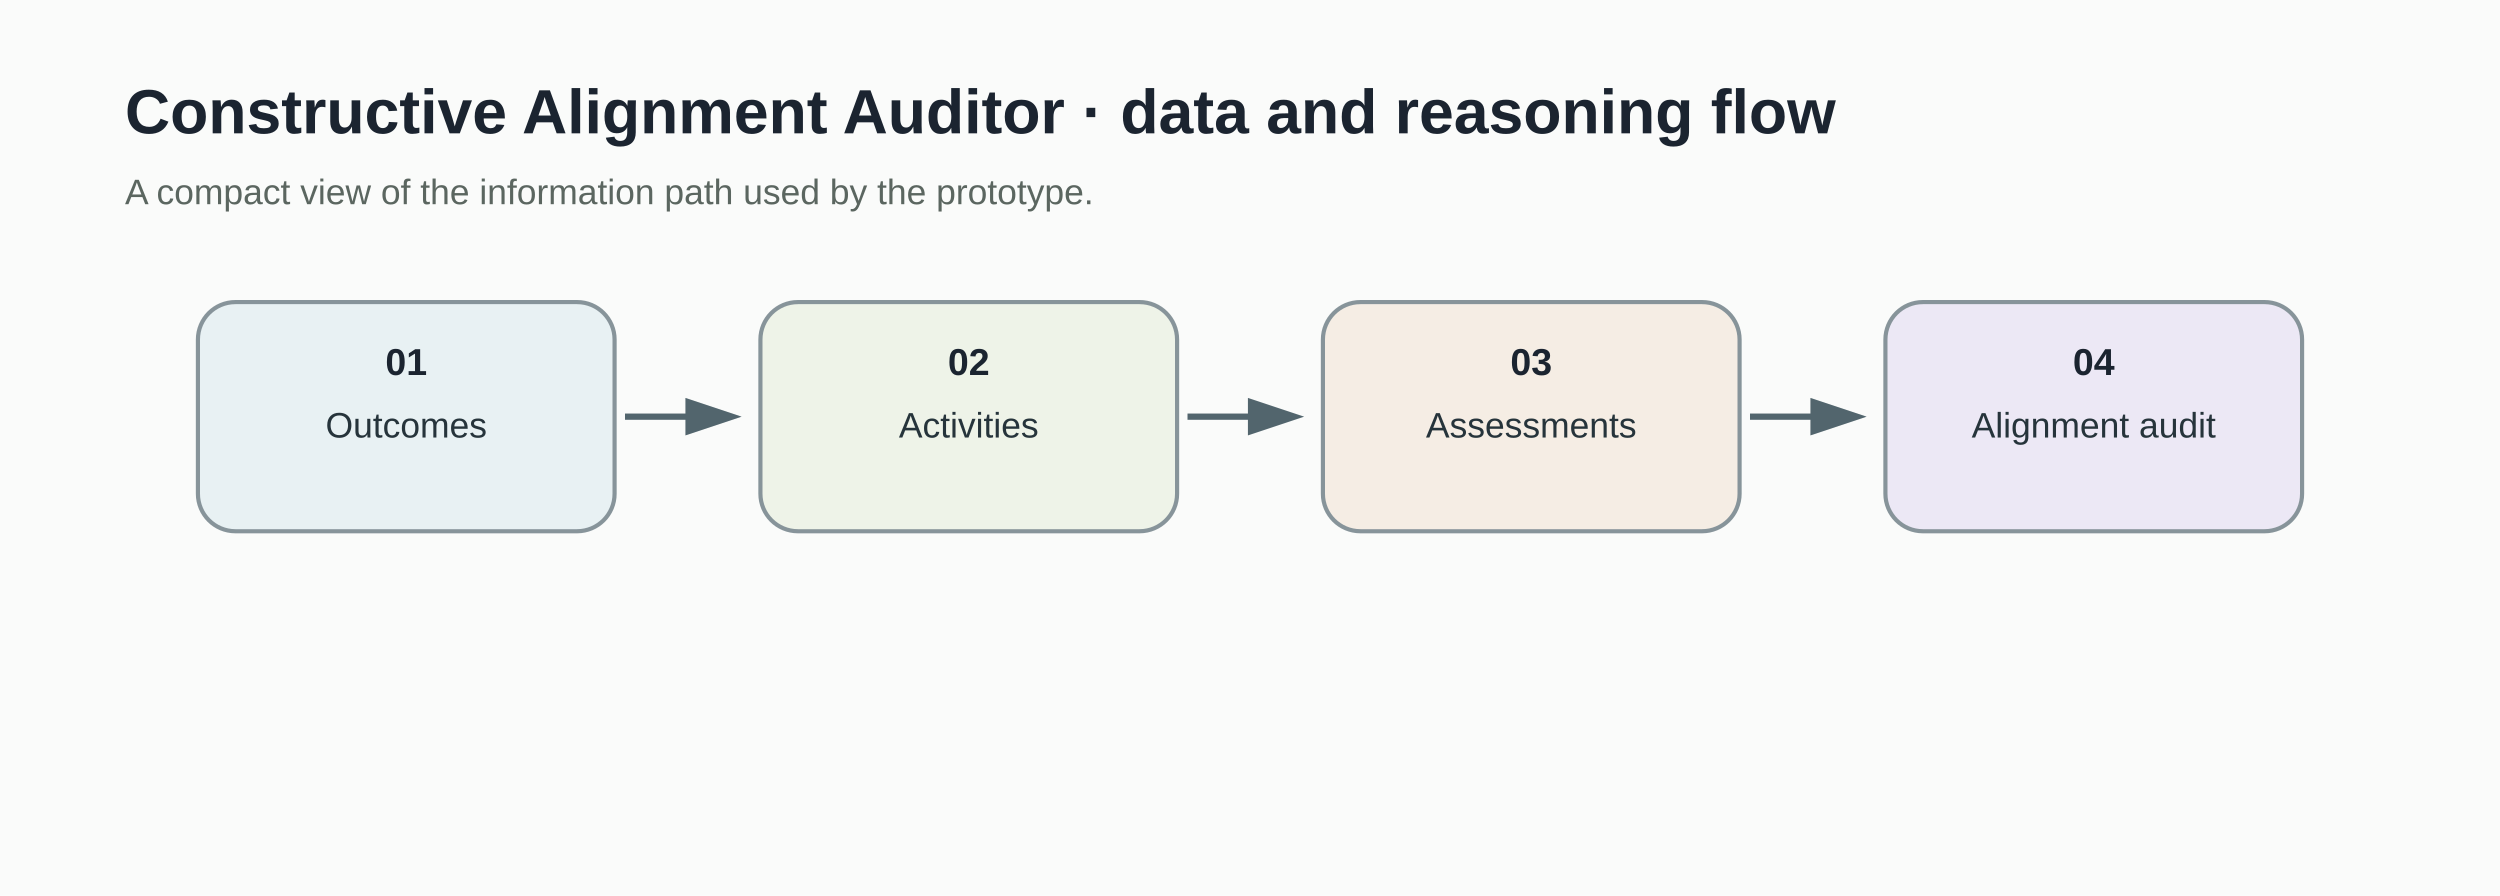
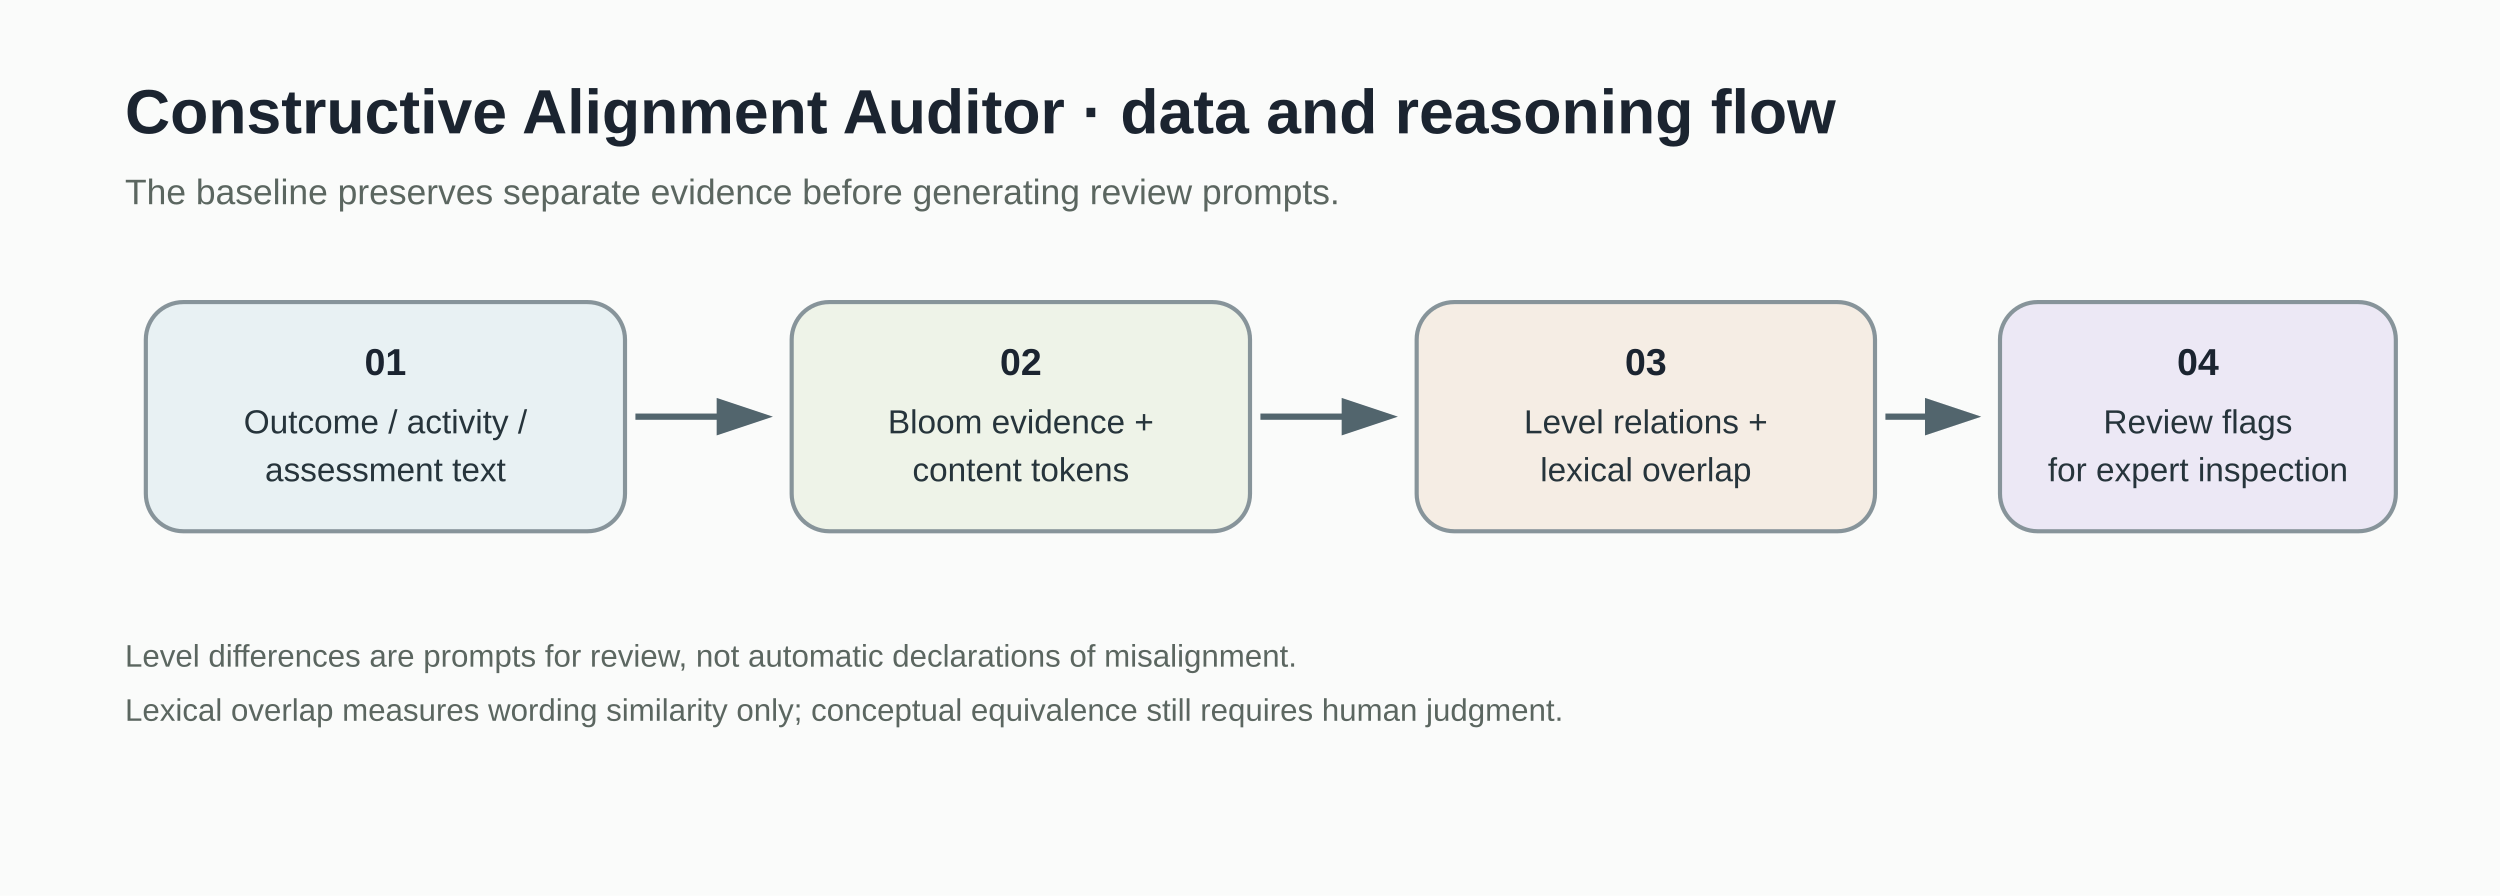
- <svg xmlns="http://www.w3.org/2000/svg" width="1200" height="430" viewBox="0 0 1200 430">
+ <svg xmlns="http://www.w3.org/2000/svg" width="1200" height="430" viewBox="0 0 1200 430" role="img" aria-labelledby="title desc">
  <defs>
    <marker id="arrow" markerWidth="10" markerHeight="10" refX="7" refY="3" orient="auto">
      <path d="M0,0 L0,6 L9,3 z" fill="#52656D" />
    </marker>
  </defs>
  <rect width="100%" height="100%" fill="#FAFBFA" />
  <text x="60" y="64" font-family="Arial, sans-serif" font-size="30" font-weight="700" fill="#1B2430">Constructive Alignment Auditor · data and reasoning flow</text>
-   <text x="60" y="98" font-family="Arial, sans-serif" font-size="17" fill="#5B6660">A compact view of the information path used by the prototype.</text>
-   <rect x="95" y="145" width="200" height="110" rx="18" fill="#E8F1F3" stroke="#87949A" stroke-width="2" />
-   <text x="195" y="180" text-anchor="middle" font-family="Arial, sans-serif" font-size="18" font-weight="700" fill="#1B2430">01</text>
-   <text x="195" y="210" text-anchor="middle" font-family="Arial, sans-serif" font-size="17" fill="#26343B">Outcomes</text>
-   <line x1="300" y1="200" x2="350" y2="200" stroke="#52656D" stroke-width="3" marker-end="url(#arrow)" />
-   <rect x="365" y="145" width="200" height="110" rx="18" fill="#EEF3E8" stroke="#87949A" stroke-width="2" />
-   <text x="465" y="180" text-anchor="middle" font-family="Arial, sans-serif" font-size="18" font-weight="700" fill="#1B2430">02</text>
-   <text x="465" y="210" text-anchor="middle" font-family="Arial, sans-serif" font-size="17" fill="#26343B">Activities</text>
-   <line x1="570" y1="200" x2="620" y2="200" stroke="#52656D" stroke-width="3" marker-end="url(#arrow)" />
-   <rect x="635" y="145" width="200" height="110" rx="18" fill="#F5EDE4" stroke="#87949A" stroke-width="2" />
-   <text x="735" y="180" text-anchor="middle" font-family="Arial, sans-serif" font-size="18" font-weight="700" fill="#1B2430">03</text>
-   <text x="735" y="210" text-anchor="middle" font-family="Arial, sans-serif" font-size="17" fill="#26343B">Assessments</text>
-   <line x1="840" y1="200" x2="890" y2="200" stroke="#52656D" stroke-width="3" marker-end="url(#arrow)" />
-   <rect x="905" y="145" width="200" height="110" rx="18" fill="#ECE8F5" stroke="#87949A" stroke-width="2" />
-   <text x="1005" y="180" text-anchor="middle" font-family="Arial, sans-serif" font-size="18" font-weight="700" fill="#1B2430">04</text>
-   <text x="1005" y="210" text-anchor="middle" font-family="Arial, sans-serif" font-size="17" fill="#26343B">Alignment audit</text>
+   <text x="60" y="98" font-family="Arial, sans-serif" font-size="17" fill="#5B6660">The baseline preserves separate evidence before generating review prompts.</text>
+   <rect x="70" y="145" width="230" height="110" rx="18" fill="#E8F1F3" stroke="#87949A" stroke-width="2" />
+   <text x="185" y="180" text-anchor="middle" font-family="Arial" font-size="18" font-weight="700" fill="#1B2430">01</text>
+   <text x="185" y="208" text-anchor="middle" font-family="Arial" font-size="16" fill="#26343B">Outcome / activity /</text>
+   <text x="185" y="231" text-anchor="middle" font-family="Arial" font-size="16" fill="#26343B">assessment text</text>
+   <line x1="305" y1="200" x2="365" y2="200" stroke="#52656D" stroke-width="3" marker-end="url(#arrow)" />
+   <rect x="380" y="145" width="220" height="110" rx="18" fill="#EEF3E8" stroke="#87949A" stroke-width="2" />
+   <text x="490" y="180" text-anchor="middle" font-family="Arial" font-size="18" font-weight="700" fill="#1B2430">02</text>
+   <text x="490" y="208" text-anchor="middle" font-family="Arial" font-size="16" fill="#26343B">Bloom evidence +</text>
+   <text x="490" y="231" text-anchor="middle" font-family="Arial" font-size="16" fill="#26343B">content tokens</text>
+   <line x1="605" y1="200" x2="665" y2="200" stroke="#52656D" stroke-width="3" marker-end="url(#arrow)" />
+   <rect x="680" y="145" width="220" height="110" rx="18" fill="#F5EDE4" stroke="#87949A" stroke-width="2" />
+   <text x="790" y="180" text-anchor="middle" font-family="Arial" font-size="18" font-weight="700" fill="#1B2430">03</text>
+   <text x="790" y="208" text-anchor="middle" font-family="Arial" font-size="16" fill="#26343B">Level relations +</text>
+   <text x="790" y="231" text-anchor="middle" font-family="Arial" font-size="16" fill="#26343B">lexical overlap</text>
+   <line x1="905" y1="200" x2="945" y2="200" stroke="#52656D" stroke-width="3" marker-end="url(#arrow)" />
+   <rect x="960" y="145" width="190" height="110" rx="18" fill="#ECE8F5" stroke="#87949A" stroke-width="2" />
+   <text x="1055" y="180" text-anchor="middle" font-family="Arial" font-size="18" font-weight="700" fill="#1B2430">04</text>
+   <text x="1055" y="208" text-anchor="middle" font-family="Arial" font-size="16" fill="#26343B">Review flags</text>
+   <text x="1055" y="231" text-anchor="middle" font-family="Arial" font-size="16" fill="#26343B">for expert inspection</text>
+   <text x="60" y="320" font-family="Arial" font-size="15" fill="#5B6660">Level differences are prompts for review, not automatic declarations of misalignment.</text>
+   <text x="60" y="346" font-family="Arial" font-size="15" fill="#5B6660">Lexical overlap measures wording similarity only; conceptual equivalence still requires human judgment.</text>
</svg>
